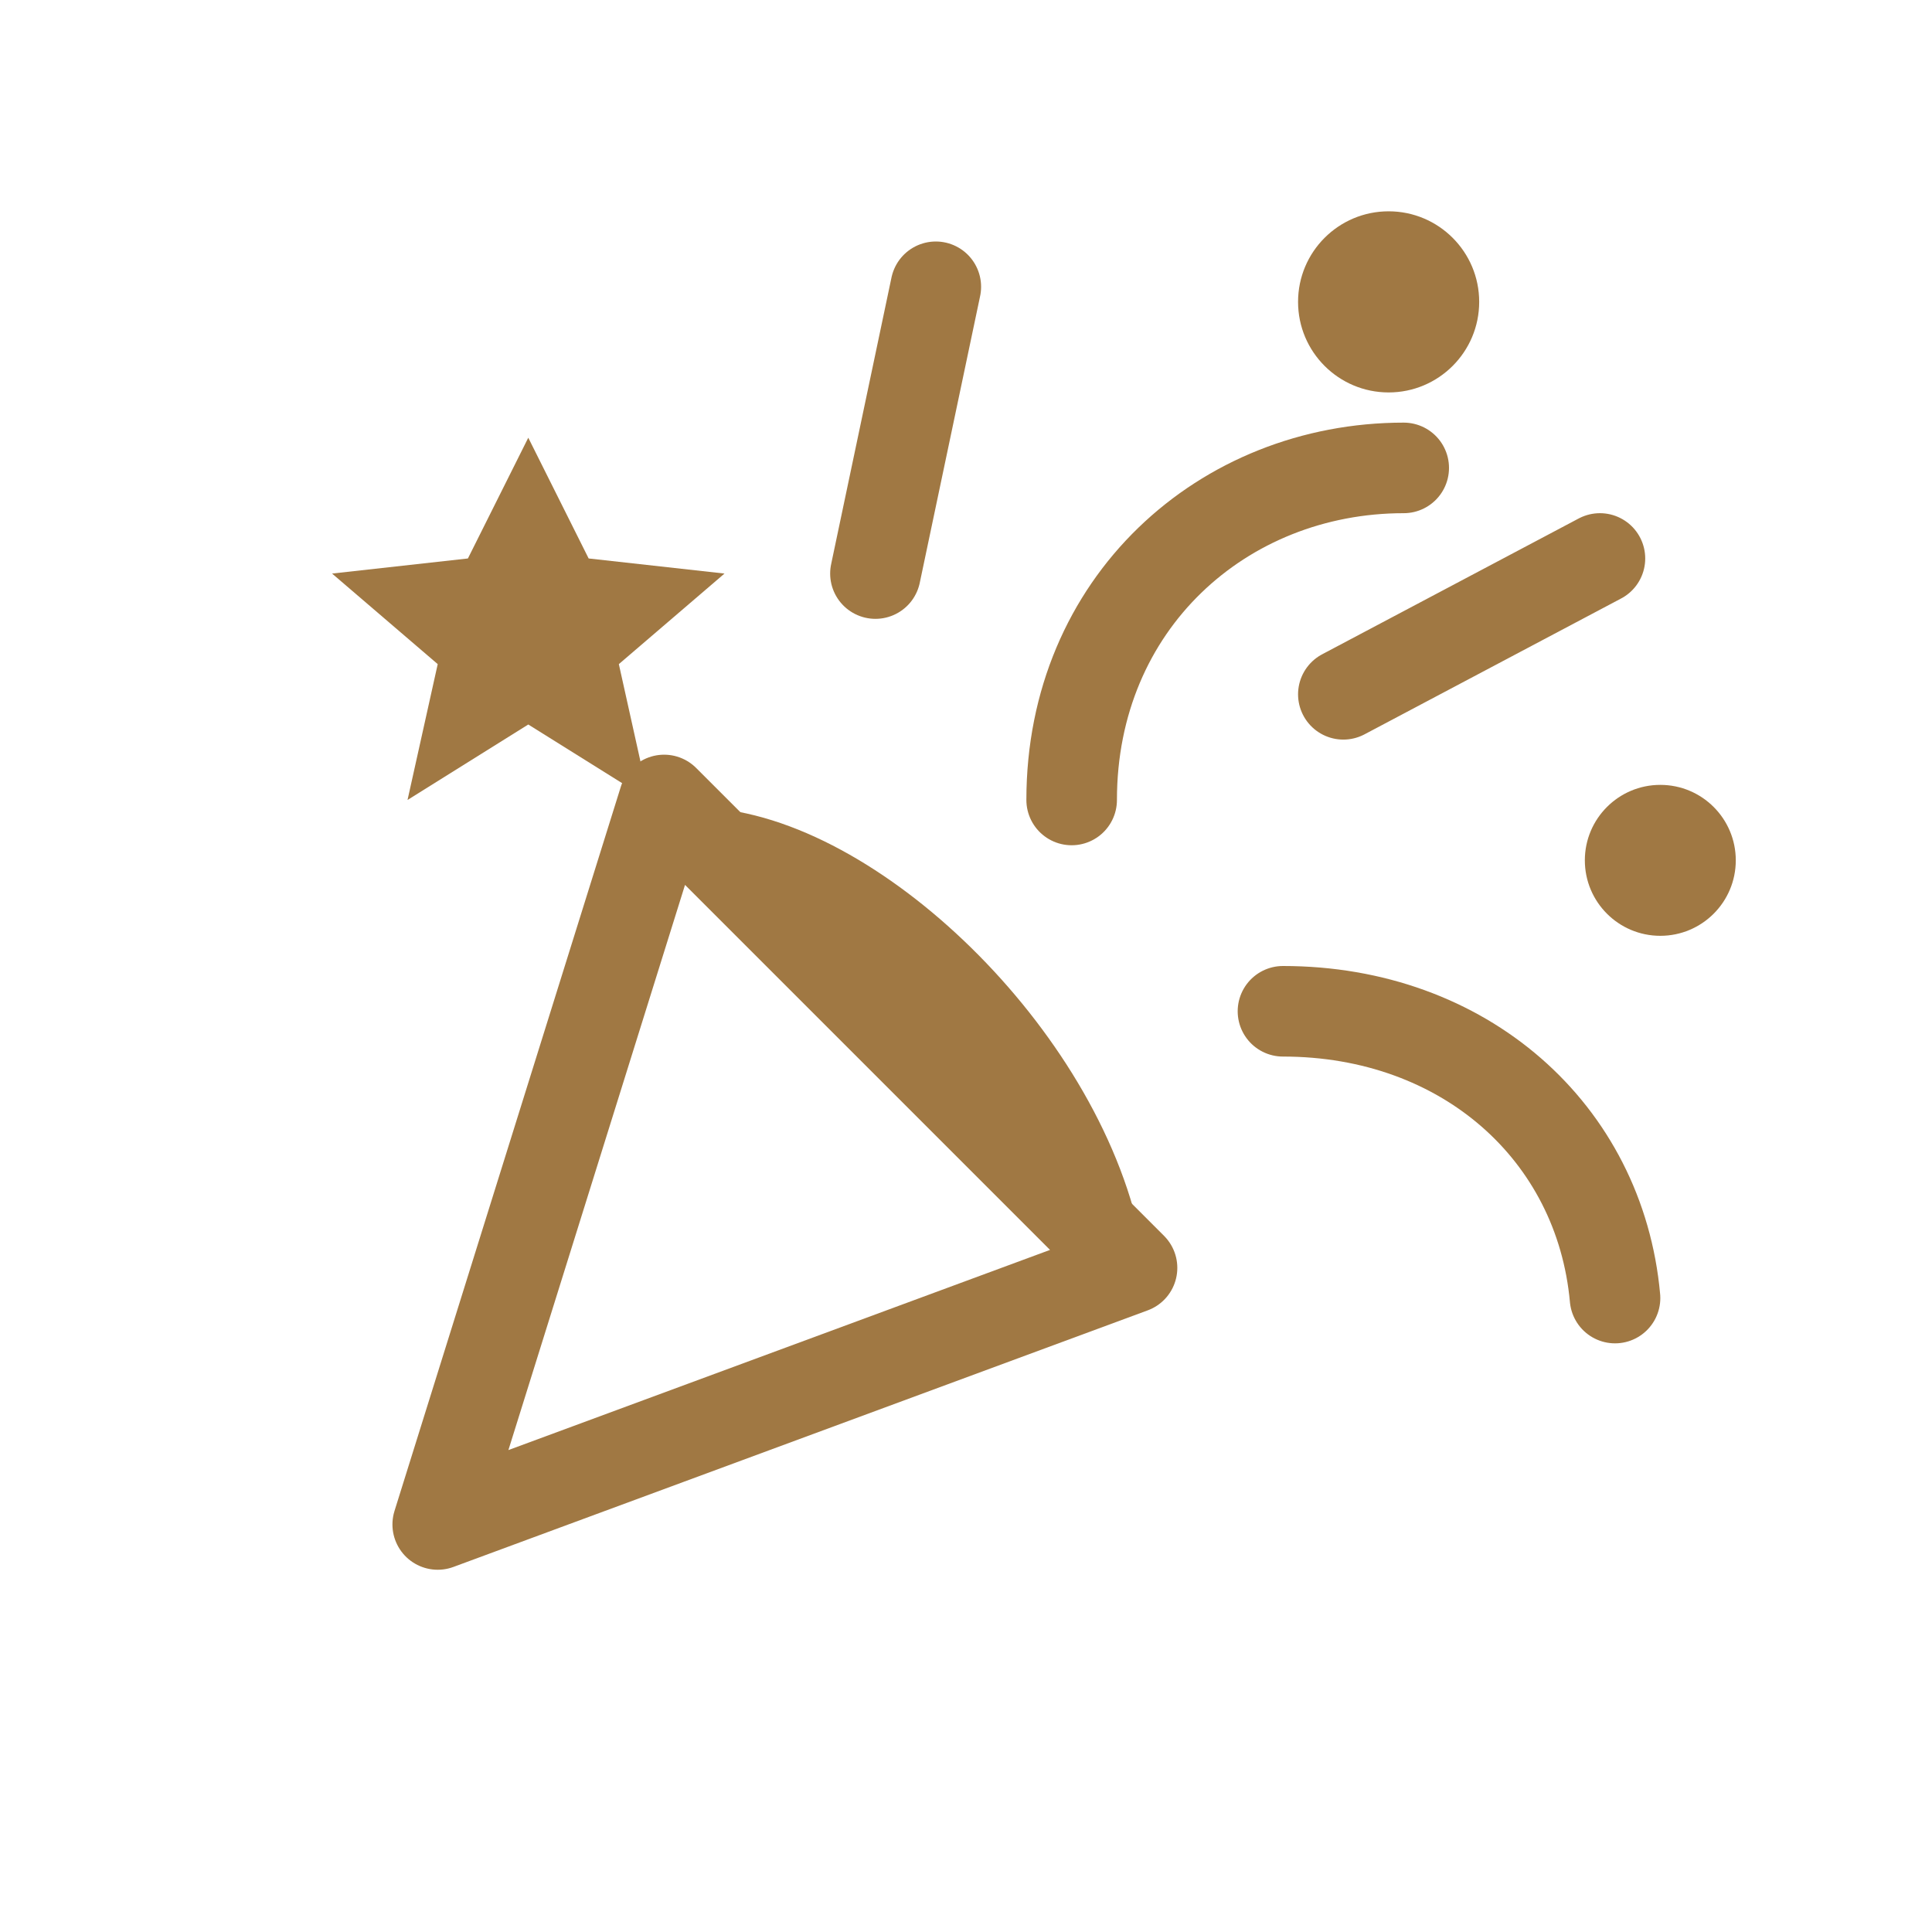
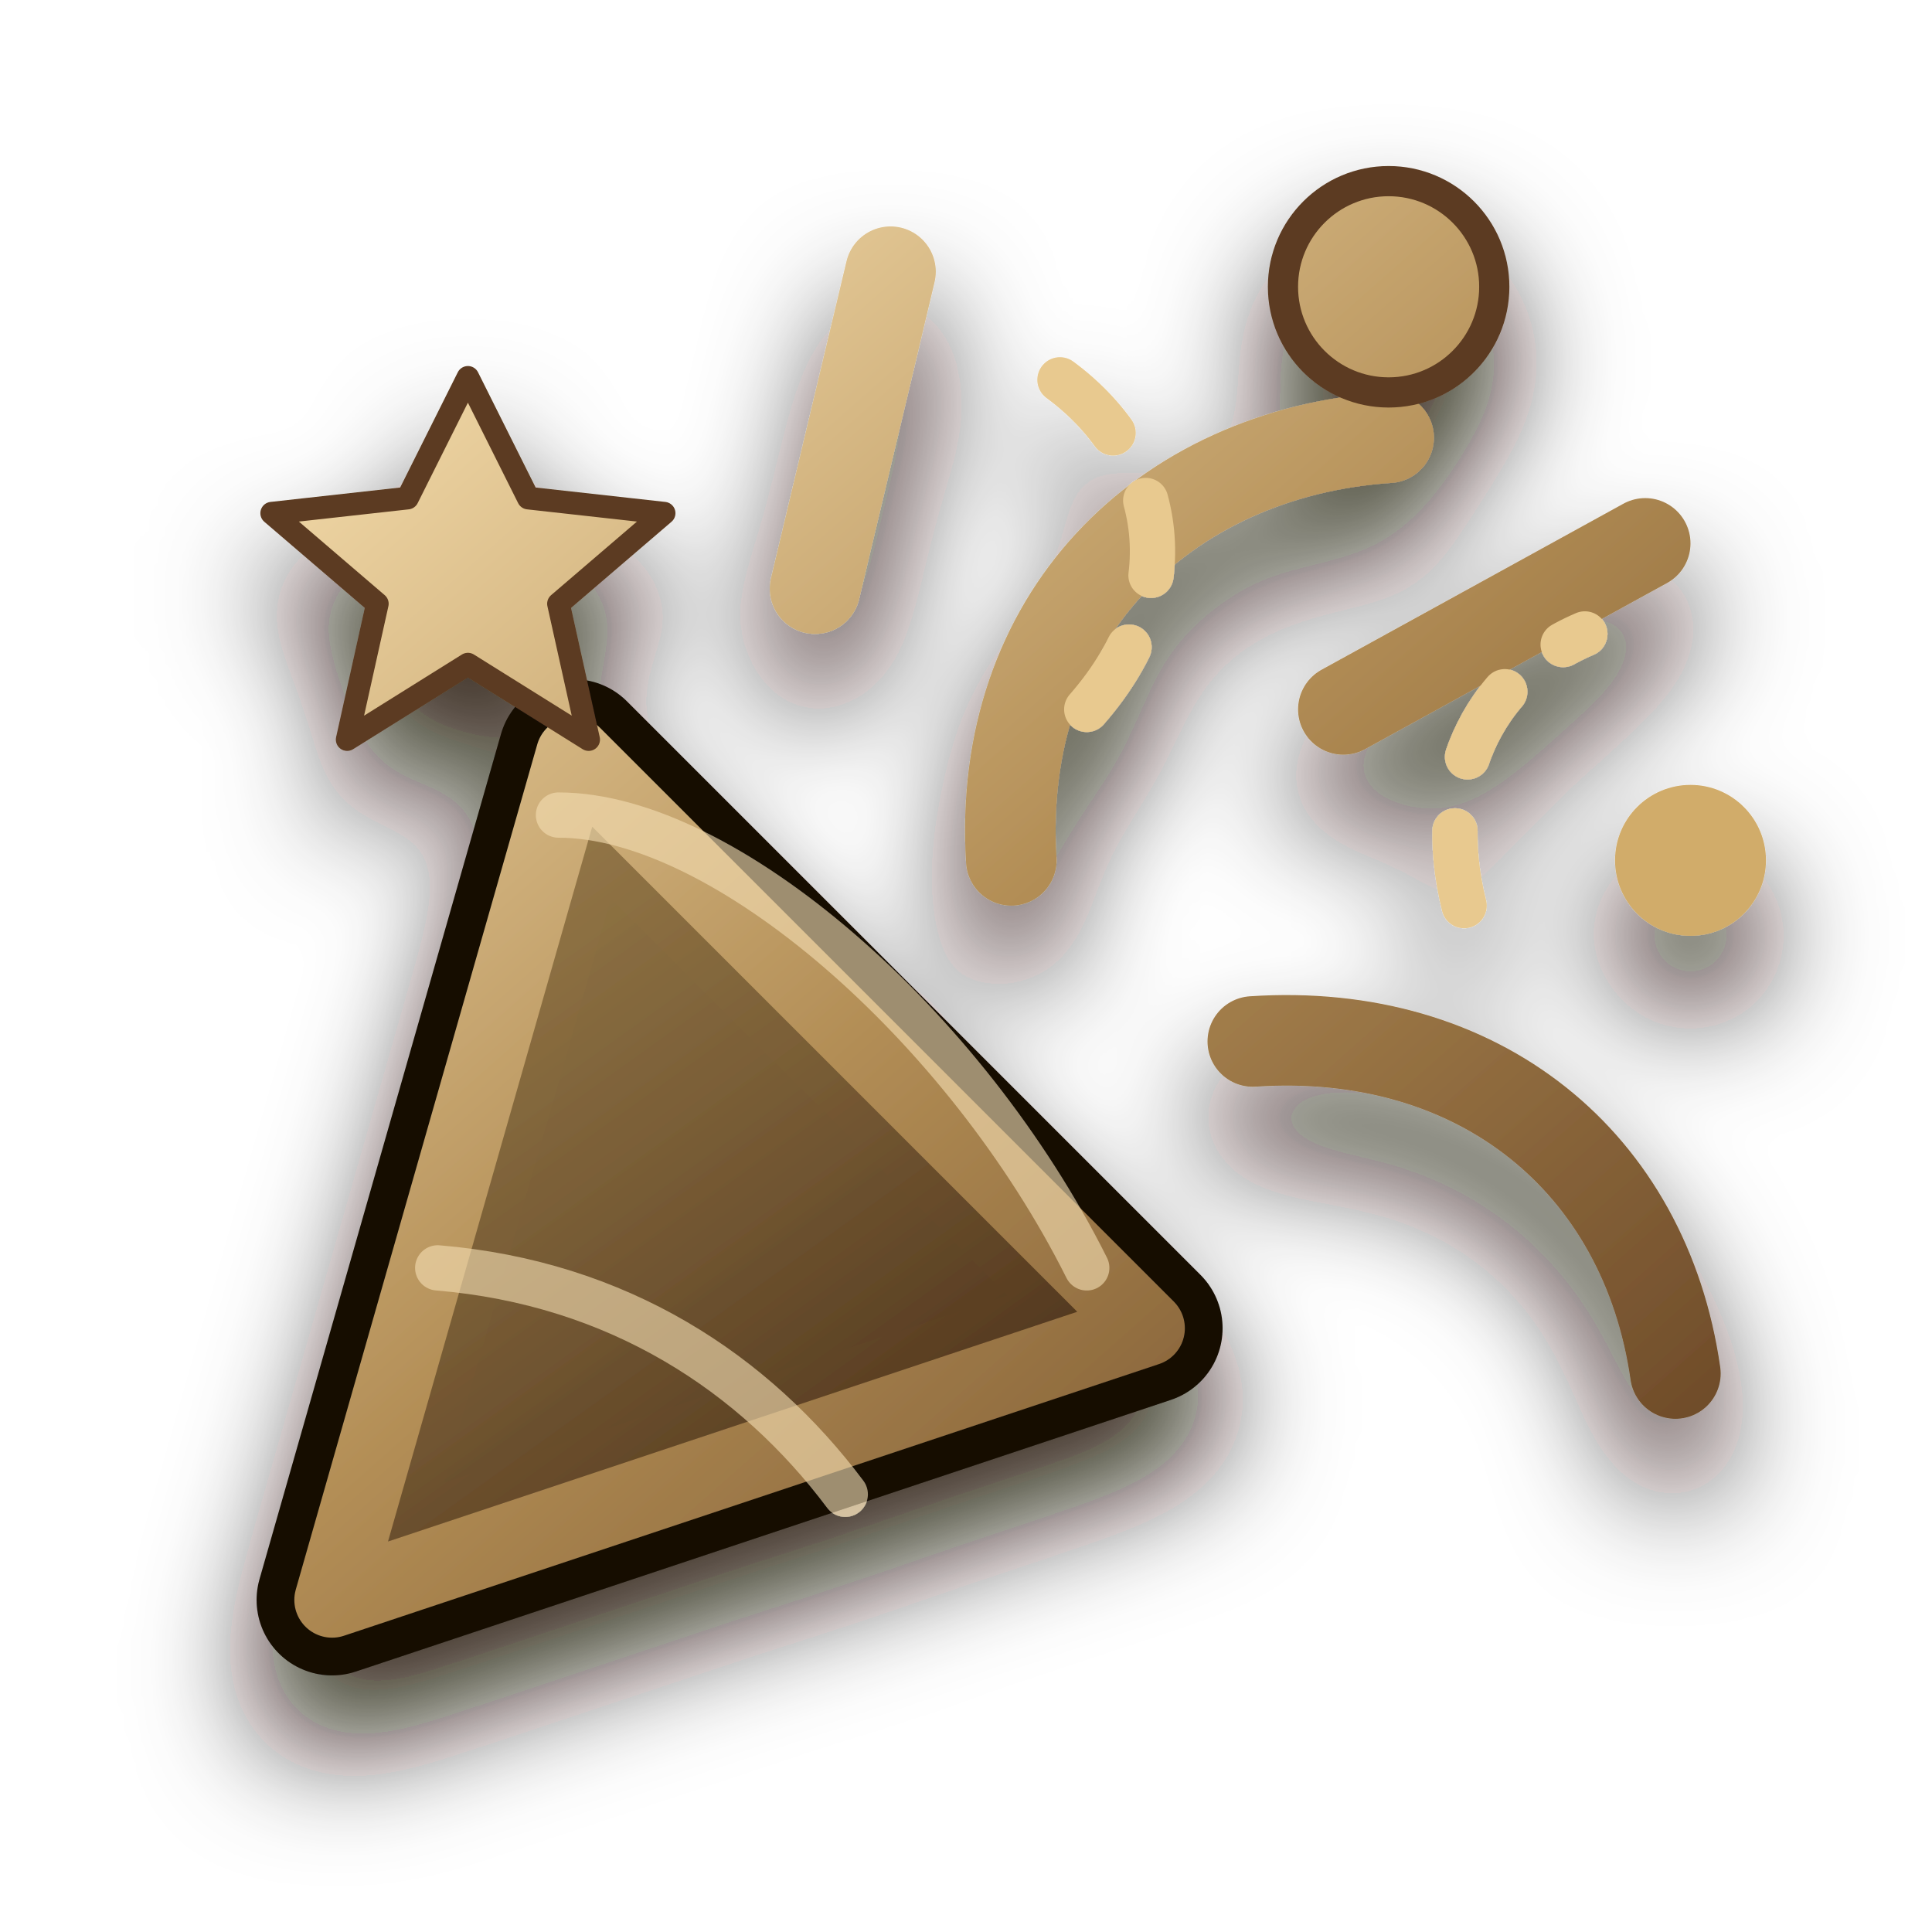
- <svg xmlns="http://www.w3.org/2000/svg" viewBox="0 0 128 128" fill="none" stroke="#a07843" stroke-linecap="round" stroke-linejoin="round">
-   <path d="m29 101 15-48 31 31-46 17Z" stroke-width="6" />
-   <path d="M46 56c10 0 24 13 27 26" stroke-width="5" />
-   <path d="M71 53c0-13 10-22 22-22M85 67c12 0 21 8 22 19M58 38l4-19M89 46l17-9" stroke-width="6" />
-   <circle cx="92" cy="20" r="6" fill="#a07843" stroke="none" />
-   <circle cx="110" cy="57" r="5" fill="#a07843" stroke="none" />
-   <path d="m35 29 4 8 9 1-7 6 2 9-8-5-8 5 2-9-7-6 9-1 4-8Z" fill="#a07843" stroke="none" />
+ <svg xmlns="http://www.w3.org/2000/svg" viewBox="0 0 128 128" fill="none" stroke-linecap="round" stroke-linejoin="round">
+   <defs>
+     <linearGradient id="party-edge" x1="27" y1="23" x2="102" y2="108" gradientUnits="userSpaceOnUse">
+       <stop stop-color="#f0d7a6" />
+       <stop offset=".48" stop-color="#b28d55" />
+       <stop offset="1" stop-color="#6b4827" />
+     </linearGradient>
+     <linearGradient id="party-cone" x1="34" y1="55" x2="67" y2="101" gradientUnits="userSpaceOnUse">
+       <stop stop-color="#c7a261" stop-opacity=".72" />
+       <stop offset="1" stop-color="#4b2e17" stop-opacity=".9" />
+     </linearGradient>
+     <filter id="party-shadow" x="-25%" y="-25%" width="150%" height="160%">
+       <feDropShadow dx="0" dy="5" stdDeviation="4" flood-color="#160e05" flood-opacity=".84" />
+     </filter>
+   </defs>
+   <g filter="url(#party-shadow)">
+     <path d="m22 106 16-56 38 38-54 18Z" fill="#0e0a05" stroke="#130d06" stroke-width="10" />
+     <path d="m22 106 16-56 38 38-54 18Z" fill="url(#party-cone)" stroke="url(#party-edge)" stroke-width="5" />
+     <path d="M37 54c11 0 27 14 35 30M29 84c12 1 21 7 27 15" stroke="#f4ddb1" stroke-opacity=".62" stroke-width="3" />
+     <path d="M67 57c-1-16 10-27 25-28M83 69c15-1 26 8 28 22M54 39l5-21M89 47l20-11" stroke="url(#party-edge)" stroke-width="6" />
+     <path d="M72 47c7-8 5-17-2-22M97 60c-2-8 1-15 8-18" stroke="#e8c98f" stroke-width="3" stroke-dasharray="5 5" />
+     <circle cx="92" cy="19" r="7" fill="url(#party-edge)" stroke="#5b3a20" stroke-width="2" />
+     <circle cx="112" cy="57" r="5" fill="#d1ac6b" />
+     <path d="m31 25 4 8 9 1-7 6 2 9-8-5-8 5 2-9-7-6 9-1 4-8Z" fill="url(#party-edge)" stroke="#5b3a20" stroke-width="1.5" />
+   </g>
</svg>
